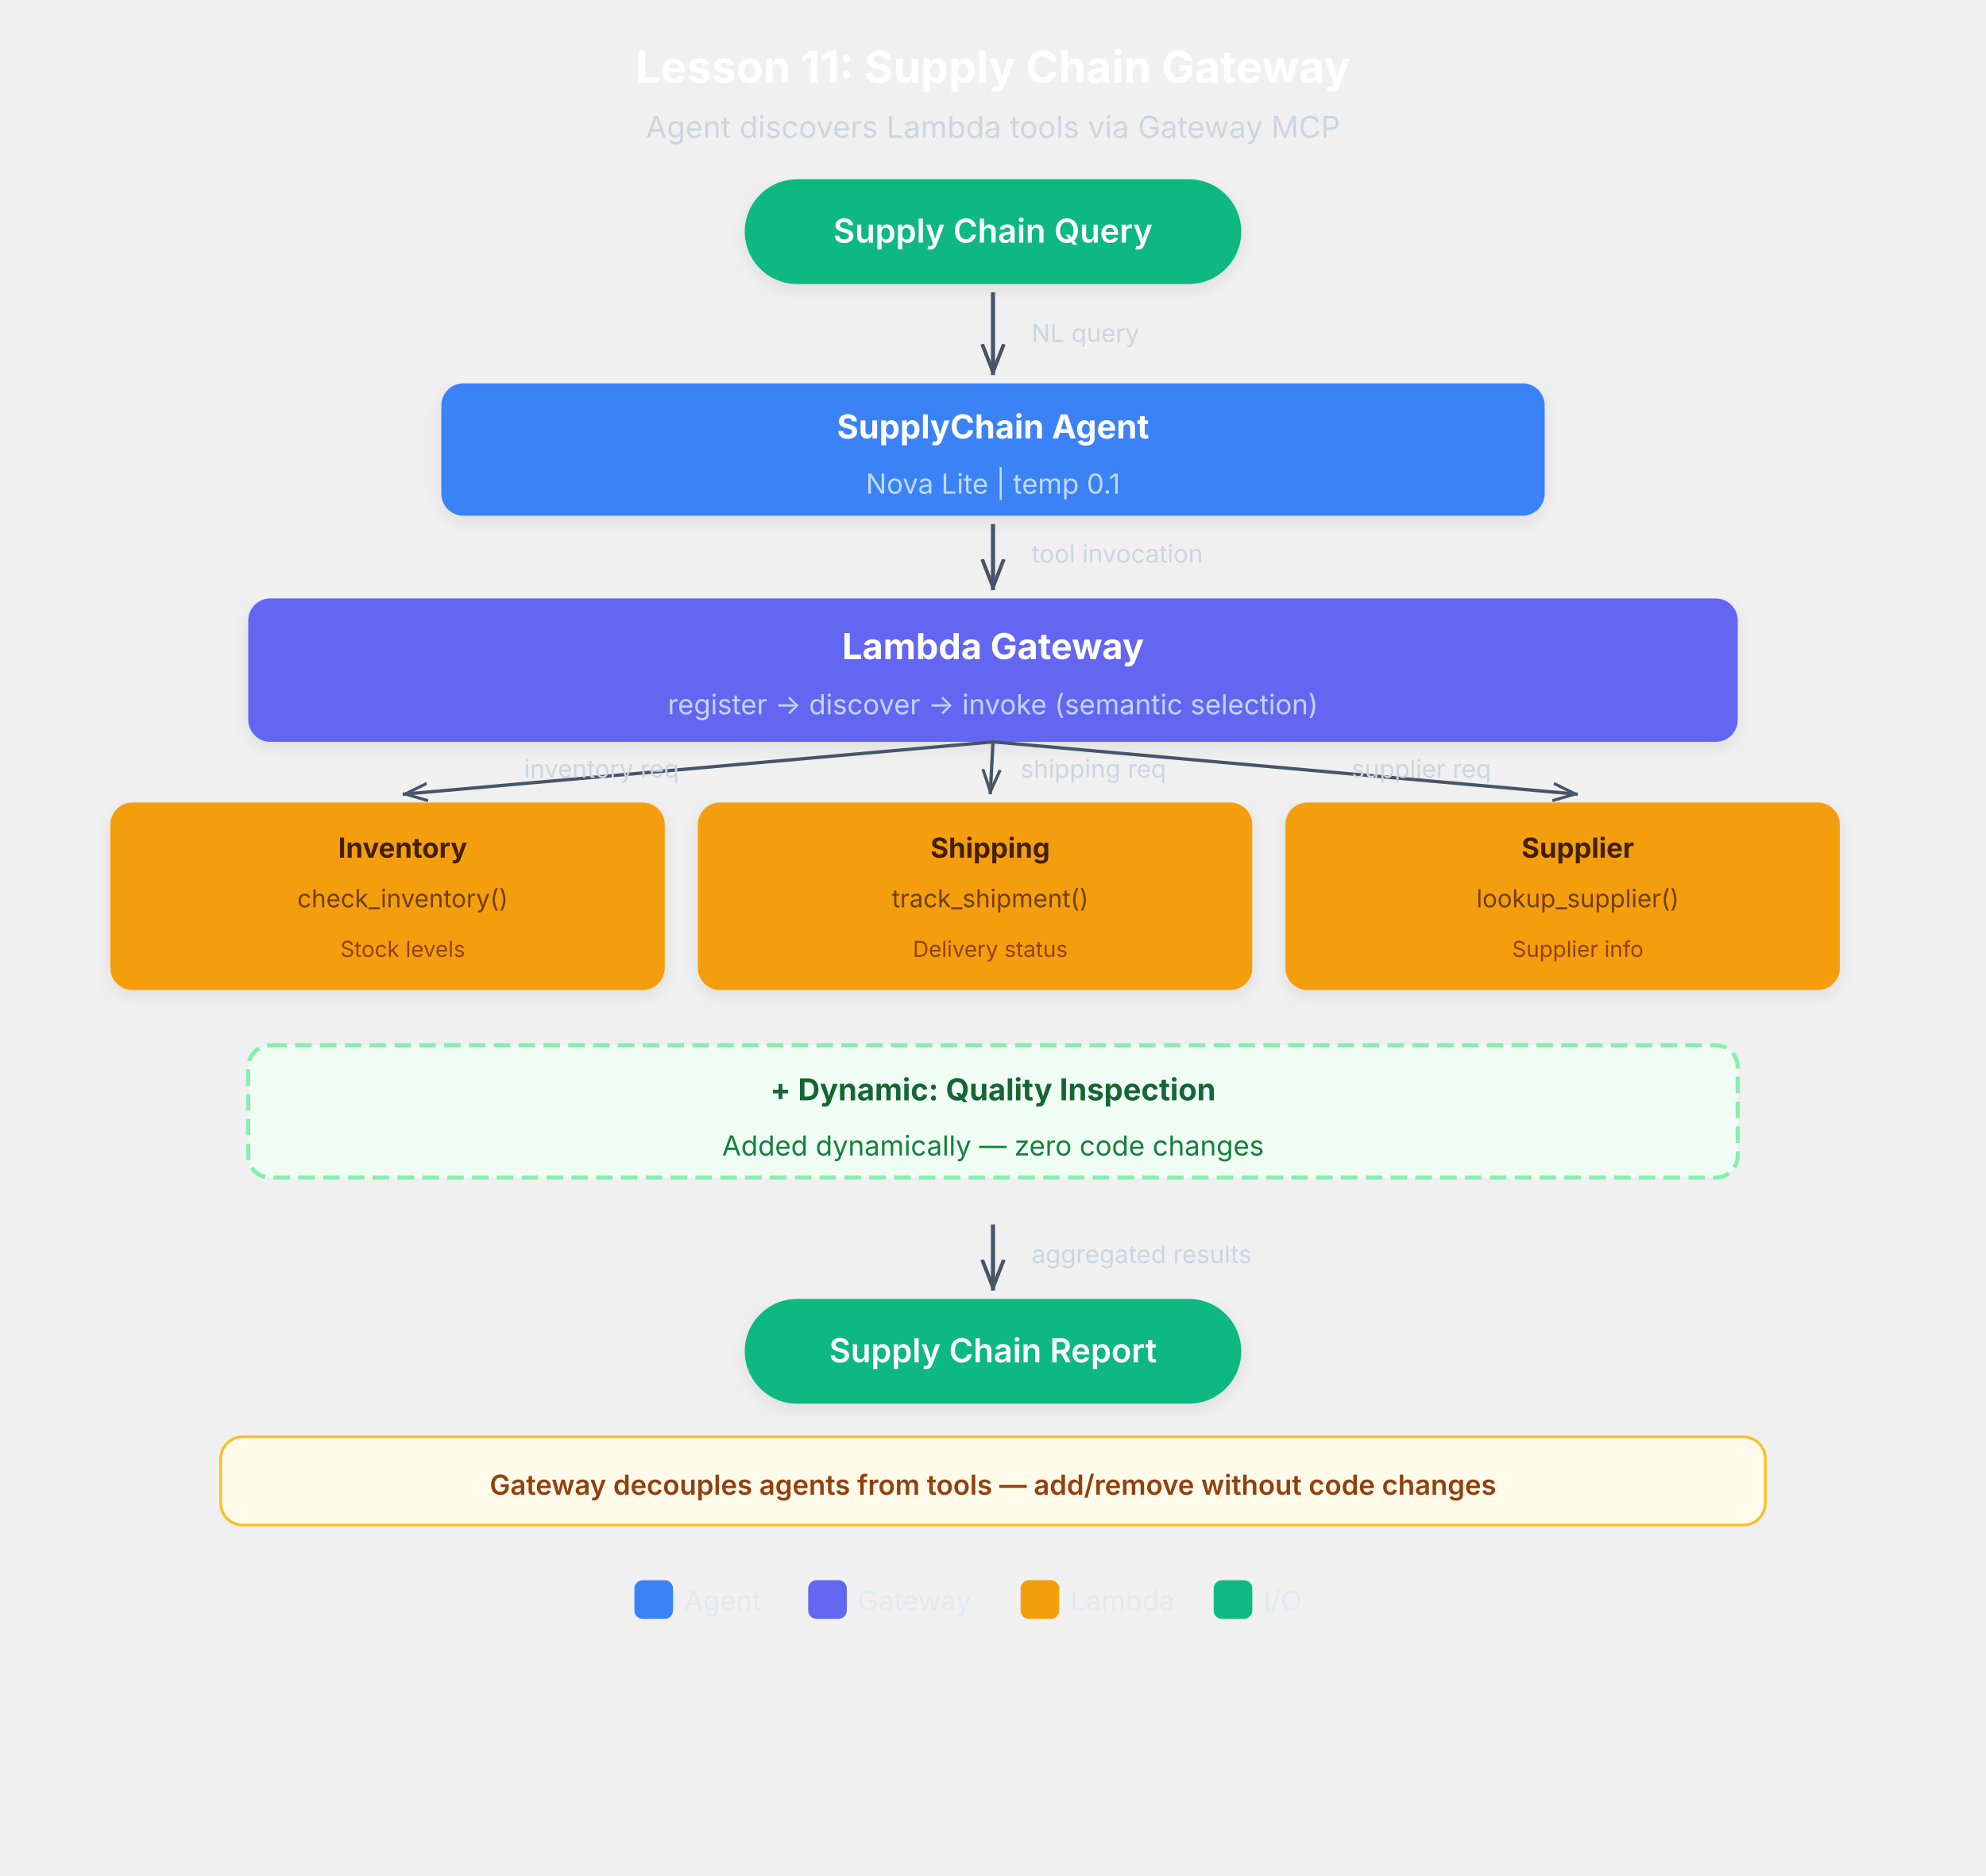
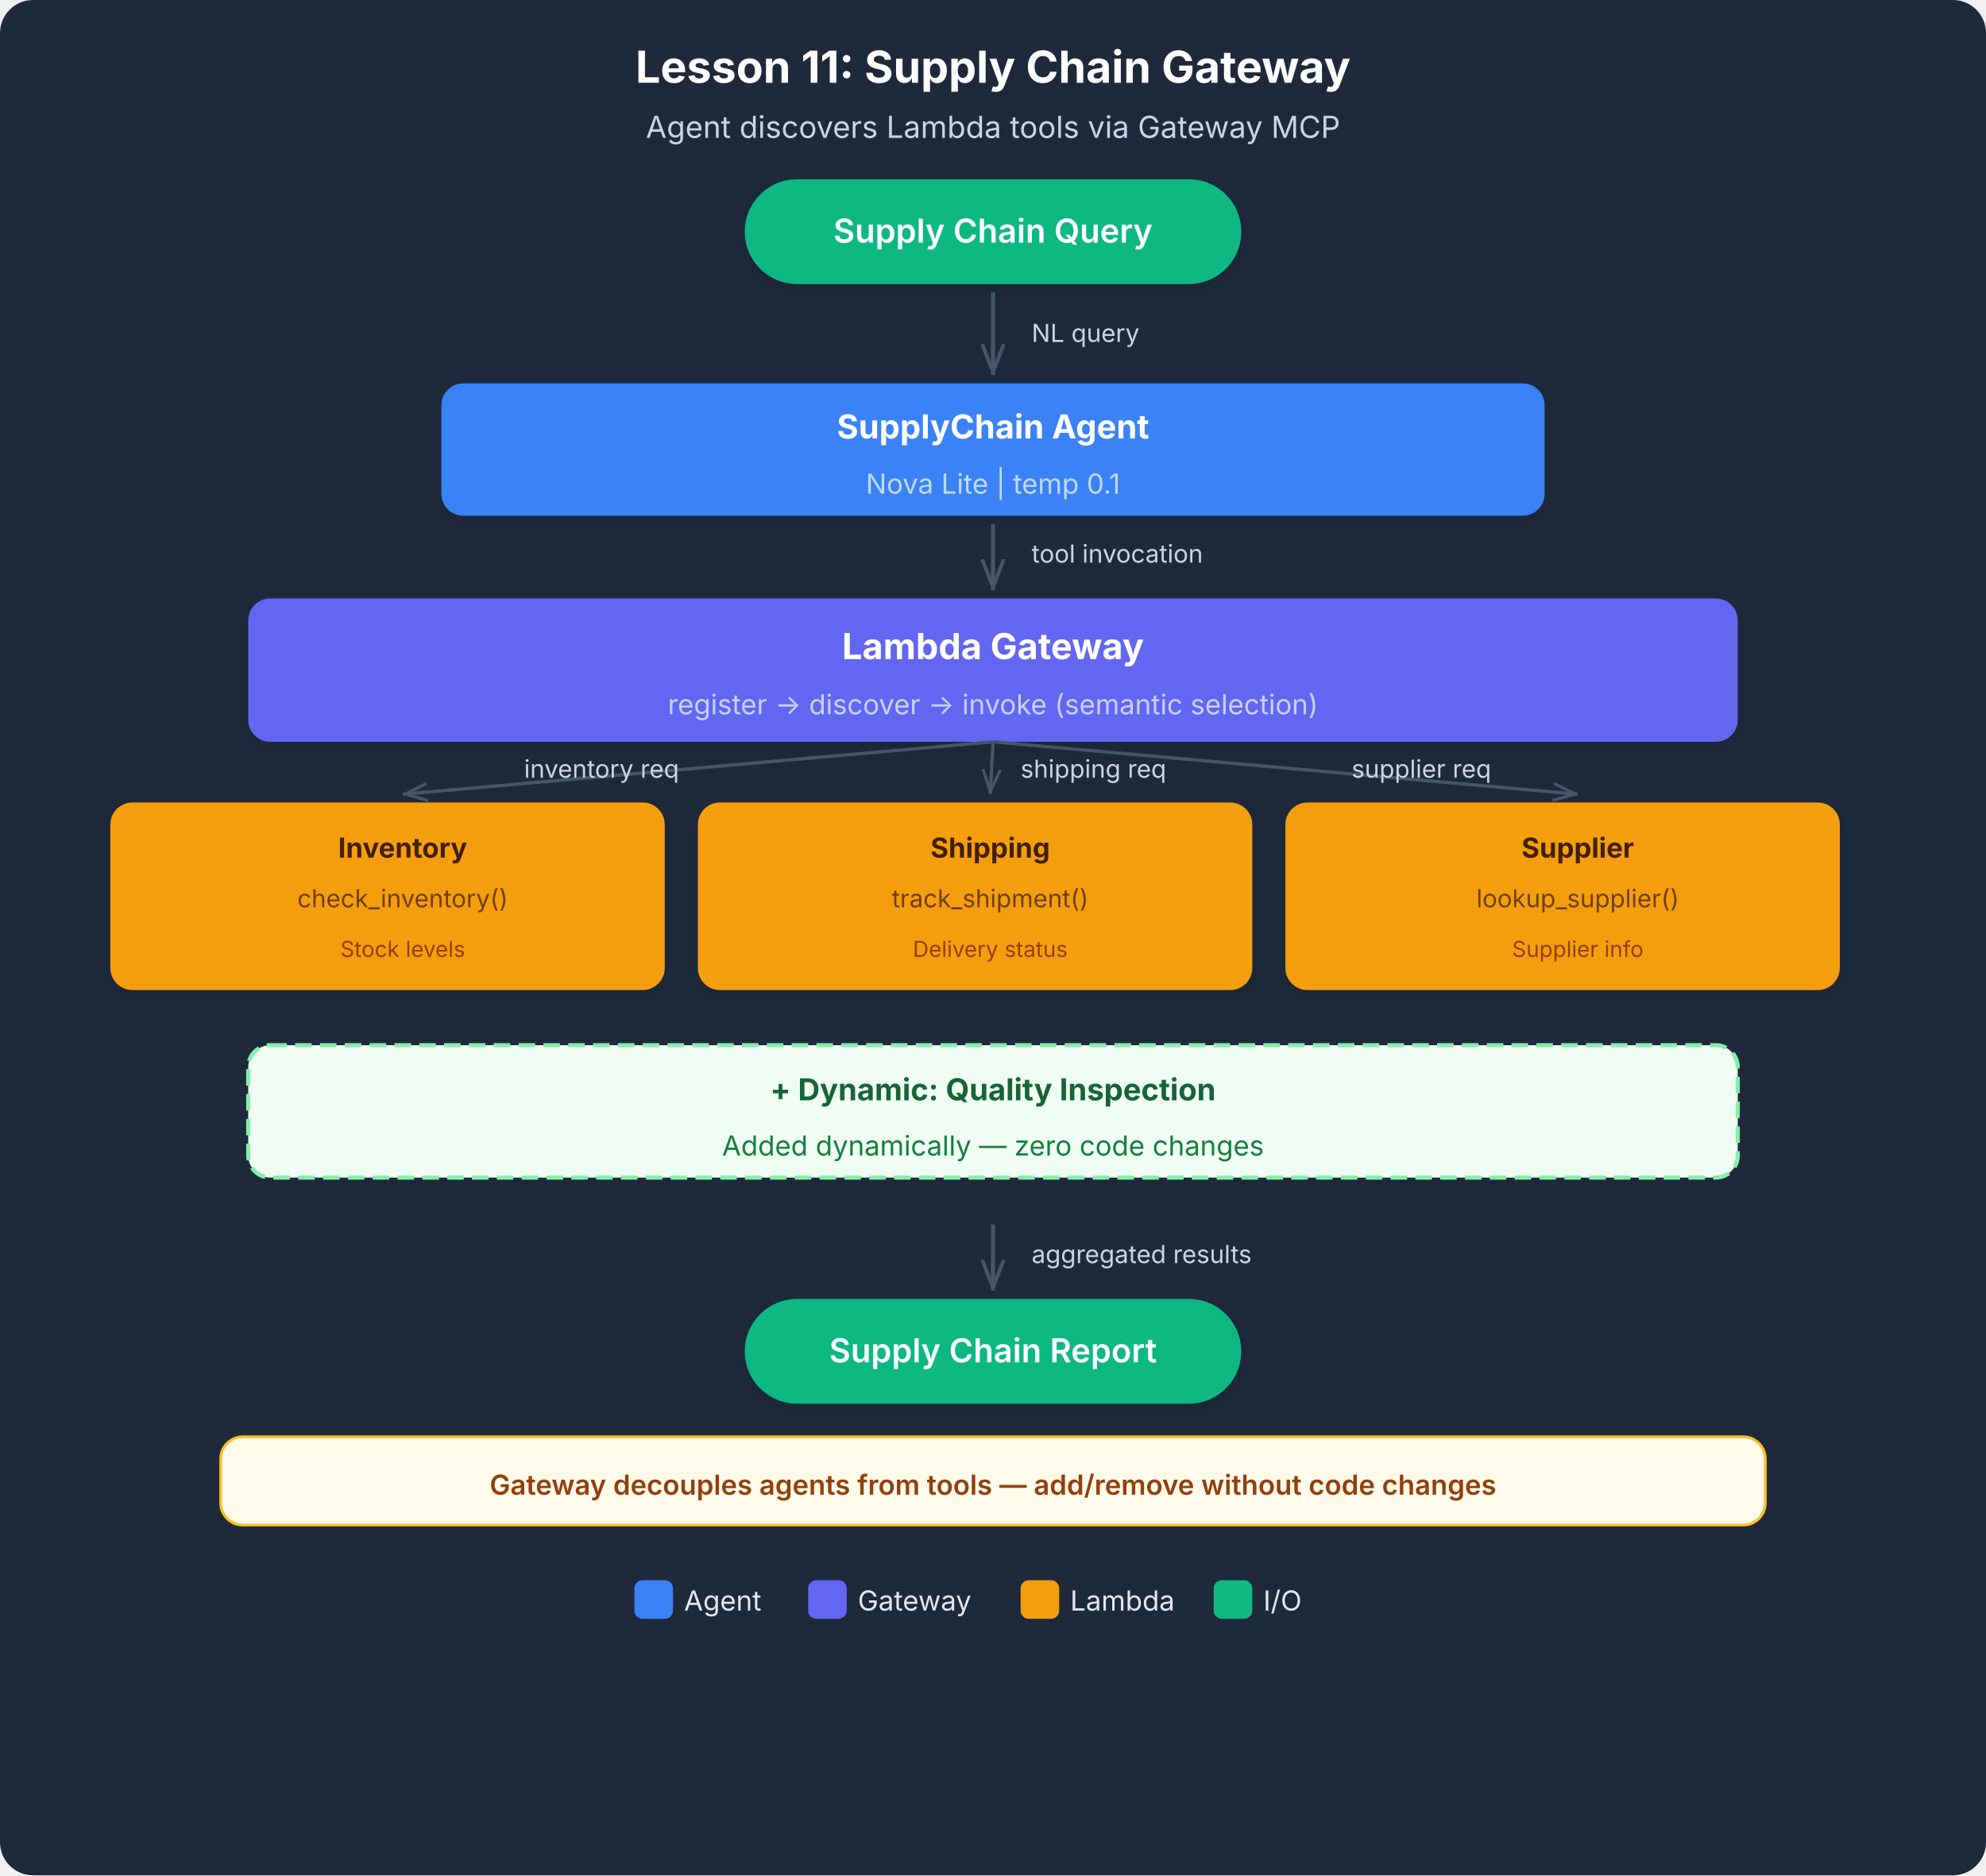
<svg xmlns="http://www.w3.org/2000/svg" viewBox="0 0 720 680" font-family="system-ui, -apple-system, &quot;Segoe UI&quot;, sans-serif">
  <defs>
    <filter id="sh" x="-4%" y="-4%" width="108%" height="116%">
      <feDropShadow dx="0" dy="2" stdDeviation="3" flood-opacity="0.08" />
    </filter>
    <marker id="a" viewBox="0 0 10 8" refX="10" refY="4" markerWidth="8" markerHeight="6" orient="auto">
      <path d="M0,0.5 L9,4 L0,7.5" fill="none" stroke="#475569" stroke-width="1.2" stroke-linejoin="round" />
    </marker>
    <marker id="ah" viewBox="0 0 10 8" refX="10" refY="4" markerWidth="8" markerHeight="6" orient="auto">
      <path d="M0,0.5 L9,4 L0,7.5" fill="none" stroke="#475569" stroke-width="1.2" stroke-linejoin="round" />
    </marker>
  </defs>
+   <rect width="720" height="680" rx="12" fill="#1e293b" />
  <text x="360" y="30" text-anchor="middle" font-size="16" font-weight="700" fill="#ffffff">Lesson 11: Supply Chain Gateway</text>
  <text x="360" y="50" text-anchor="middle" font-size="11" fill="#cbd5e1">Agent discovers Lambda tools via Gateway MCP</text>
  <rect x="270" y="65" width="180" height="38" rx="19" fill="#10b981" filter="url(#sh)" />
  <text x="360" y="88" text-anchor="middle" font-size="12" font-weight="600" fill="white">Supply Chain Query</text>
  <rect x="160" y="139" width="400" height="48" rx="8" fill="#3b82f6" filter="url(#sh)" />
  <text x="360" y="159" text-anchor="middle" font-size="12" font-weight="700" fill="white">SupplyChain Agent</text>
  <text x="360" y="179" text-anchor="middle" font-size="10" fill="#bfdbfe">Nova Lite | temp 0.1</text>
  <rect x="90" y="217" width="540" height="52" rx="8" fill="#6366f1" filter="url(#sh)" />
  <text x="360" y="239" text-anchor="middle" font-size="13" font-weight="700" fill="white">Lambda Gateway</text>
  <text x="360" y="259" text-anchor="middle" font-size="10" fill="#c7d2fe">register → discover → invoke (semantic selection)</text>
  <rect x="40" y="291" width="201" height="68" rx="8" fill="#f59e0b" filter="url(#sh)" />
  <text x="146" y="311" text-anchor="middle" font-size="10" font-weight="700" fill="#422006">Inventory</text>
  <text x="146" y="329" text-anchor="middle" font-size="9" fill="#713f12">check_inventory()</text>
  <text x="146" y="347" text-anchor="middle" font-size="8" fill="#92400e">Stock levels</text>
  <rect x="253" y="291" width="201" height="68" rx="8" fill="#f59e0b" filter="url(#sh)" />
  <text x="359" y="311" text-anchor="middle" font-size="10" font-weight="700" fill="#422006">Shipping</text>
  <text x="359" y="329" text-anchor="middle" font-size="9" fill="#713f12">track_shipment()</text>
  <text x="359" y="347" text-anchor="middle" font-size="8" fill="#92400e">Delivery status</text>
  <rect x="466" y="291" width="201" height="68" rx="8" fill="#f59e0b" filter="url(#sh)" />
  <text x="572" y="311" text-anchor="middle" font-size="10" font-weight="700" fill="#422006">Supplier</text>
  <text x="572" y="329" text-anchor="middle" font-size="9" fill="#713f12">lookup_supplier()</text>
  <text x="572" y="347" text-anchor="middle" font-size="8" fill="#92400e">Supplier info</text>
  <rect x="90" y="379" width="540" height="48" rx="8" fill="#f0fdf4" stroke="#86efac" stroke-width="1.5" stroke-dasharray="6,3" />
  <text x="360" y="399" text-anchor="middle" font-size="11" font-weight="700" fill="#166534">+ Dynamic: Quality Inspection</text>
  <text x="360" y="419" text-anchor="middle" font-size="10" fill="#15803d">Added dynamically — zero code changes</text>
  <rect x="270" y="471" width="180" height="38" rx="19" fill="#10b981" filter="url(#sh)" />
  <text x="360" y="494" text-anchor="middle" font-size="12" font-weight="600" fill="white">Supply Chain Report</text>
  <rect x="80" y="521" width="560" height="32" rx="8" fill="#fffbeb" stroke="#fbbf24" stroke-width="1" />
  <text x="360" y="542" text-anchor="middle" font-size="10" font-weight="600" fill="#92400e">Gateway decouples agents from tools — add/remove without code changes</text>
  <rect x="230" y="573" width="14" height="14" rx="3" fill="#3b82f6" />
  <text x="248" y="584" font-size="10" fill="#e2e8f0">Agent</text>
  <rect x="293" y="573" width="14" height="14" rx="3" fill="#6366f1" />
  <text x="311" y="584" font-size="10" fill="#e2e8f0">Gateway</text>
  <rect x="370" y="573" width="14" height="14" rx="3" fill="#f59e0b" />
  <text x="388" y="584" font-size="10" fill="#e2e8f0">Lambda</text>
  <rect x="440" y="573" width="14" height="14" rx="3" fill="#10b981" />
  <text x="458" y="584" font-size="10" fill="#e2e8f0">I/O</text>
  <g id="arrows">
    <line x1="360" y1="106" x2="360" y2="136" stroke="#475569" stroke-width="1.5" marker-end="url(#a)" />
    <text x="374" y="124" font-size="9" fill="#cbd5e1">NL query</text>
    <line x1="360" y1="190" x2="360" y2="214" stroke="#475569" stroke-width="1.5" marker-end="url(#a)" />
    <text x="374" y="204" font-size="9" fill="#cbd5e1">tool invocation</text>
    <line x1="360" y1="269" x2="146" y2="288" stroke="#475569" stroke-width="1.2" marker-end="url(#a)" />
    <text x="190" y="282" font-size="9" fill="#cbd5e1">inventory req</text>
    <line x1="360" y1="269" x2="359" y2="288" stroke="#475569" stroke-width="1.2" marker-end="url(#a)" />
    <text x="370" y="282" font-size="9" fill="#cbd5e1">shipping req</text>
    <line x1="360" y1="269" x2="572" y2="288" stroke="#475569" stroke-width="1.2" marker-end="url(#a)" />
    <text x="490" y="282" font-size="9" fill="#cbd5e1">supplier req</text>
    <line x1="360" y1="444" x2="360" y2="468" stroke="#475569" stroke-width="1.5" marker-end="url(#a)" />
    <text x="374" y="458" font-size="9" fill="#cbd5e1">aggregated results</text>
  </g>
</svg>
